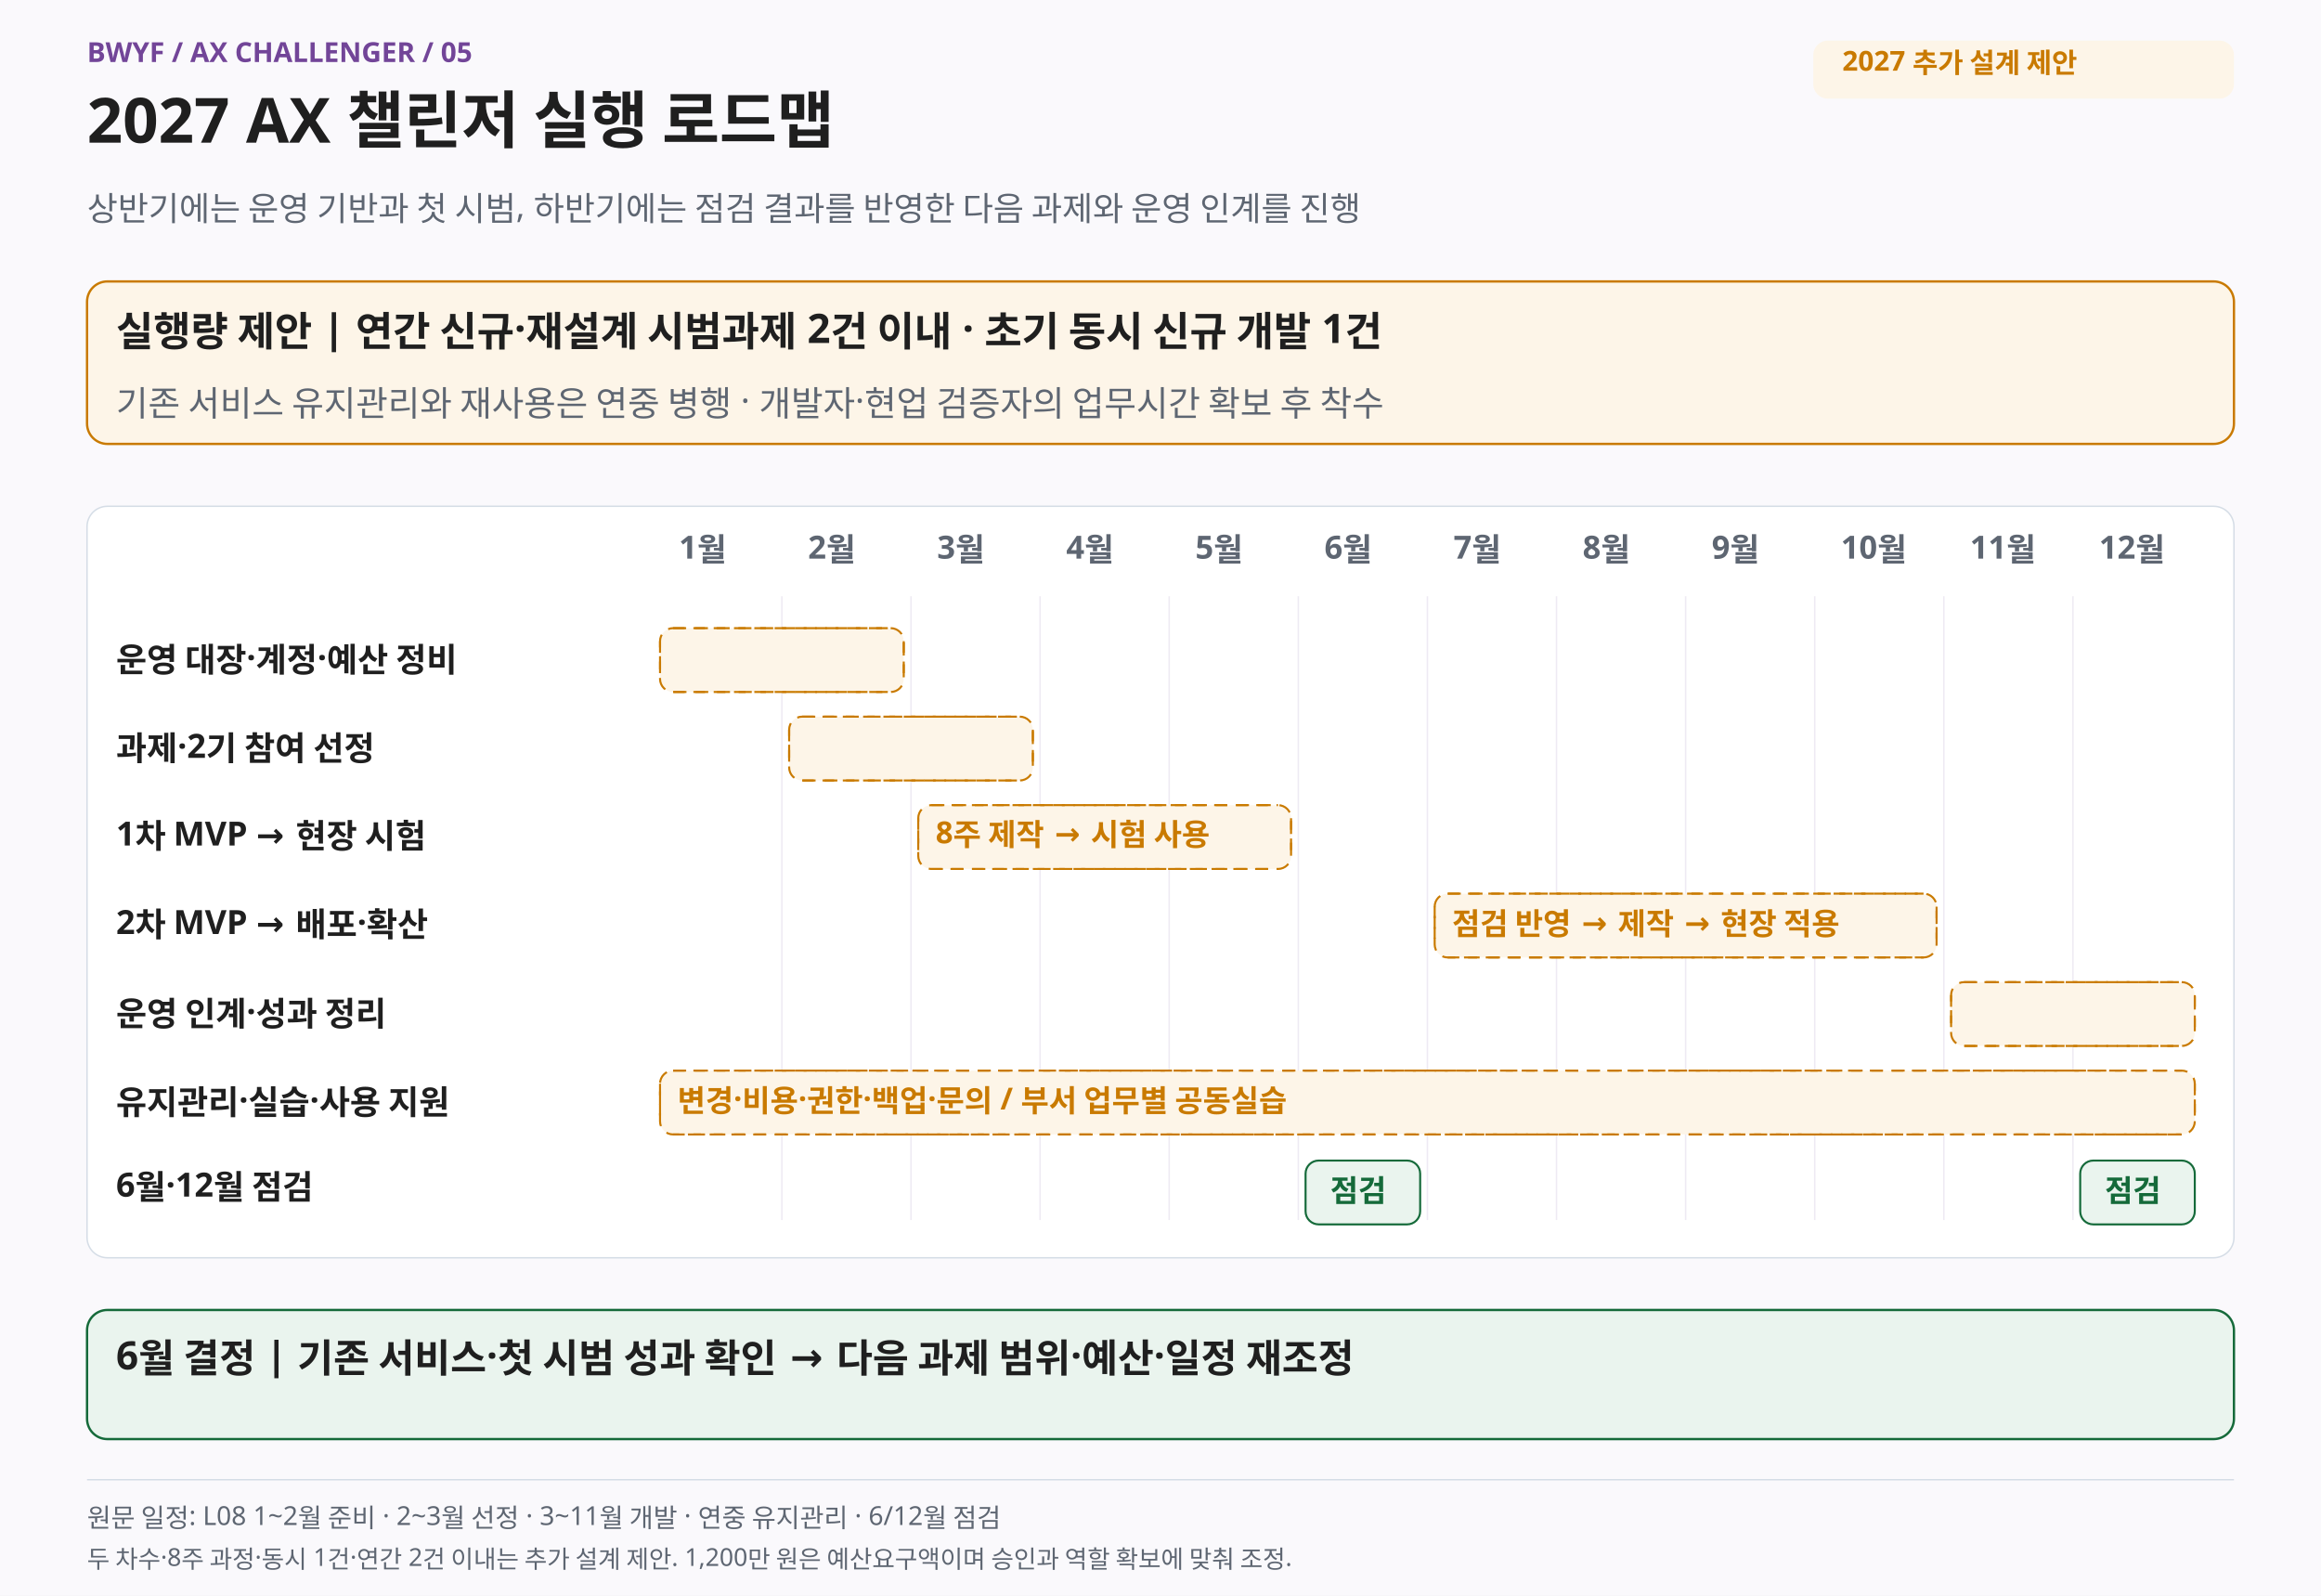
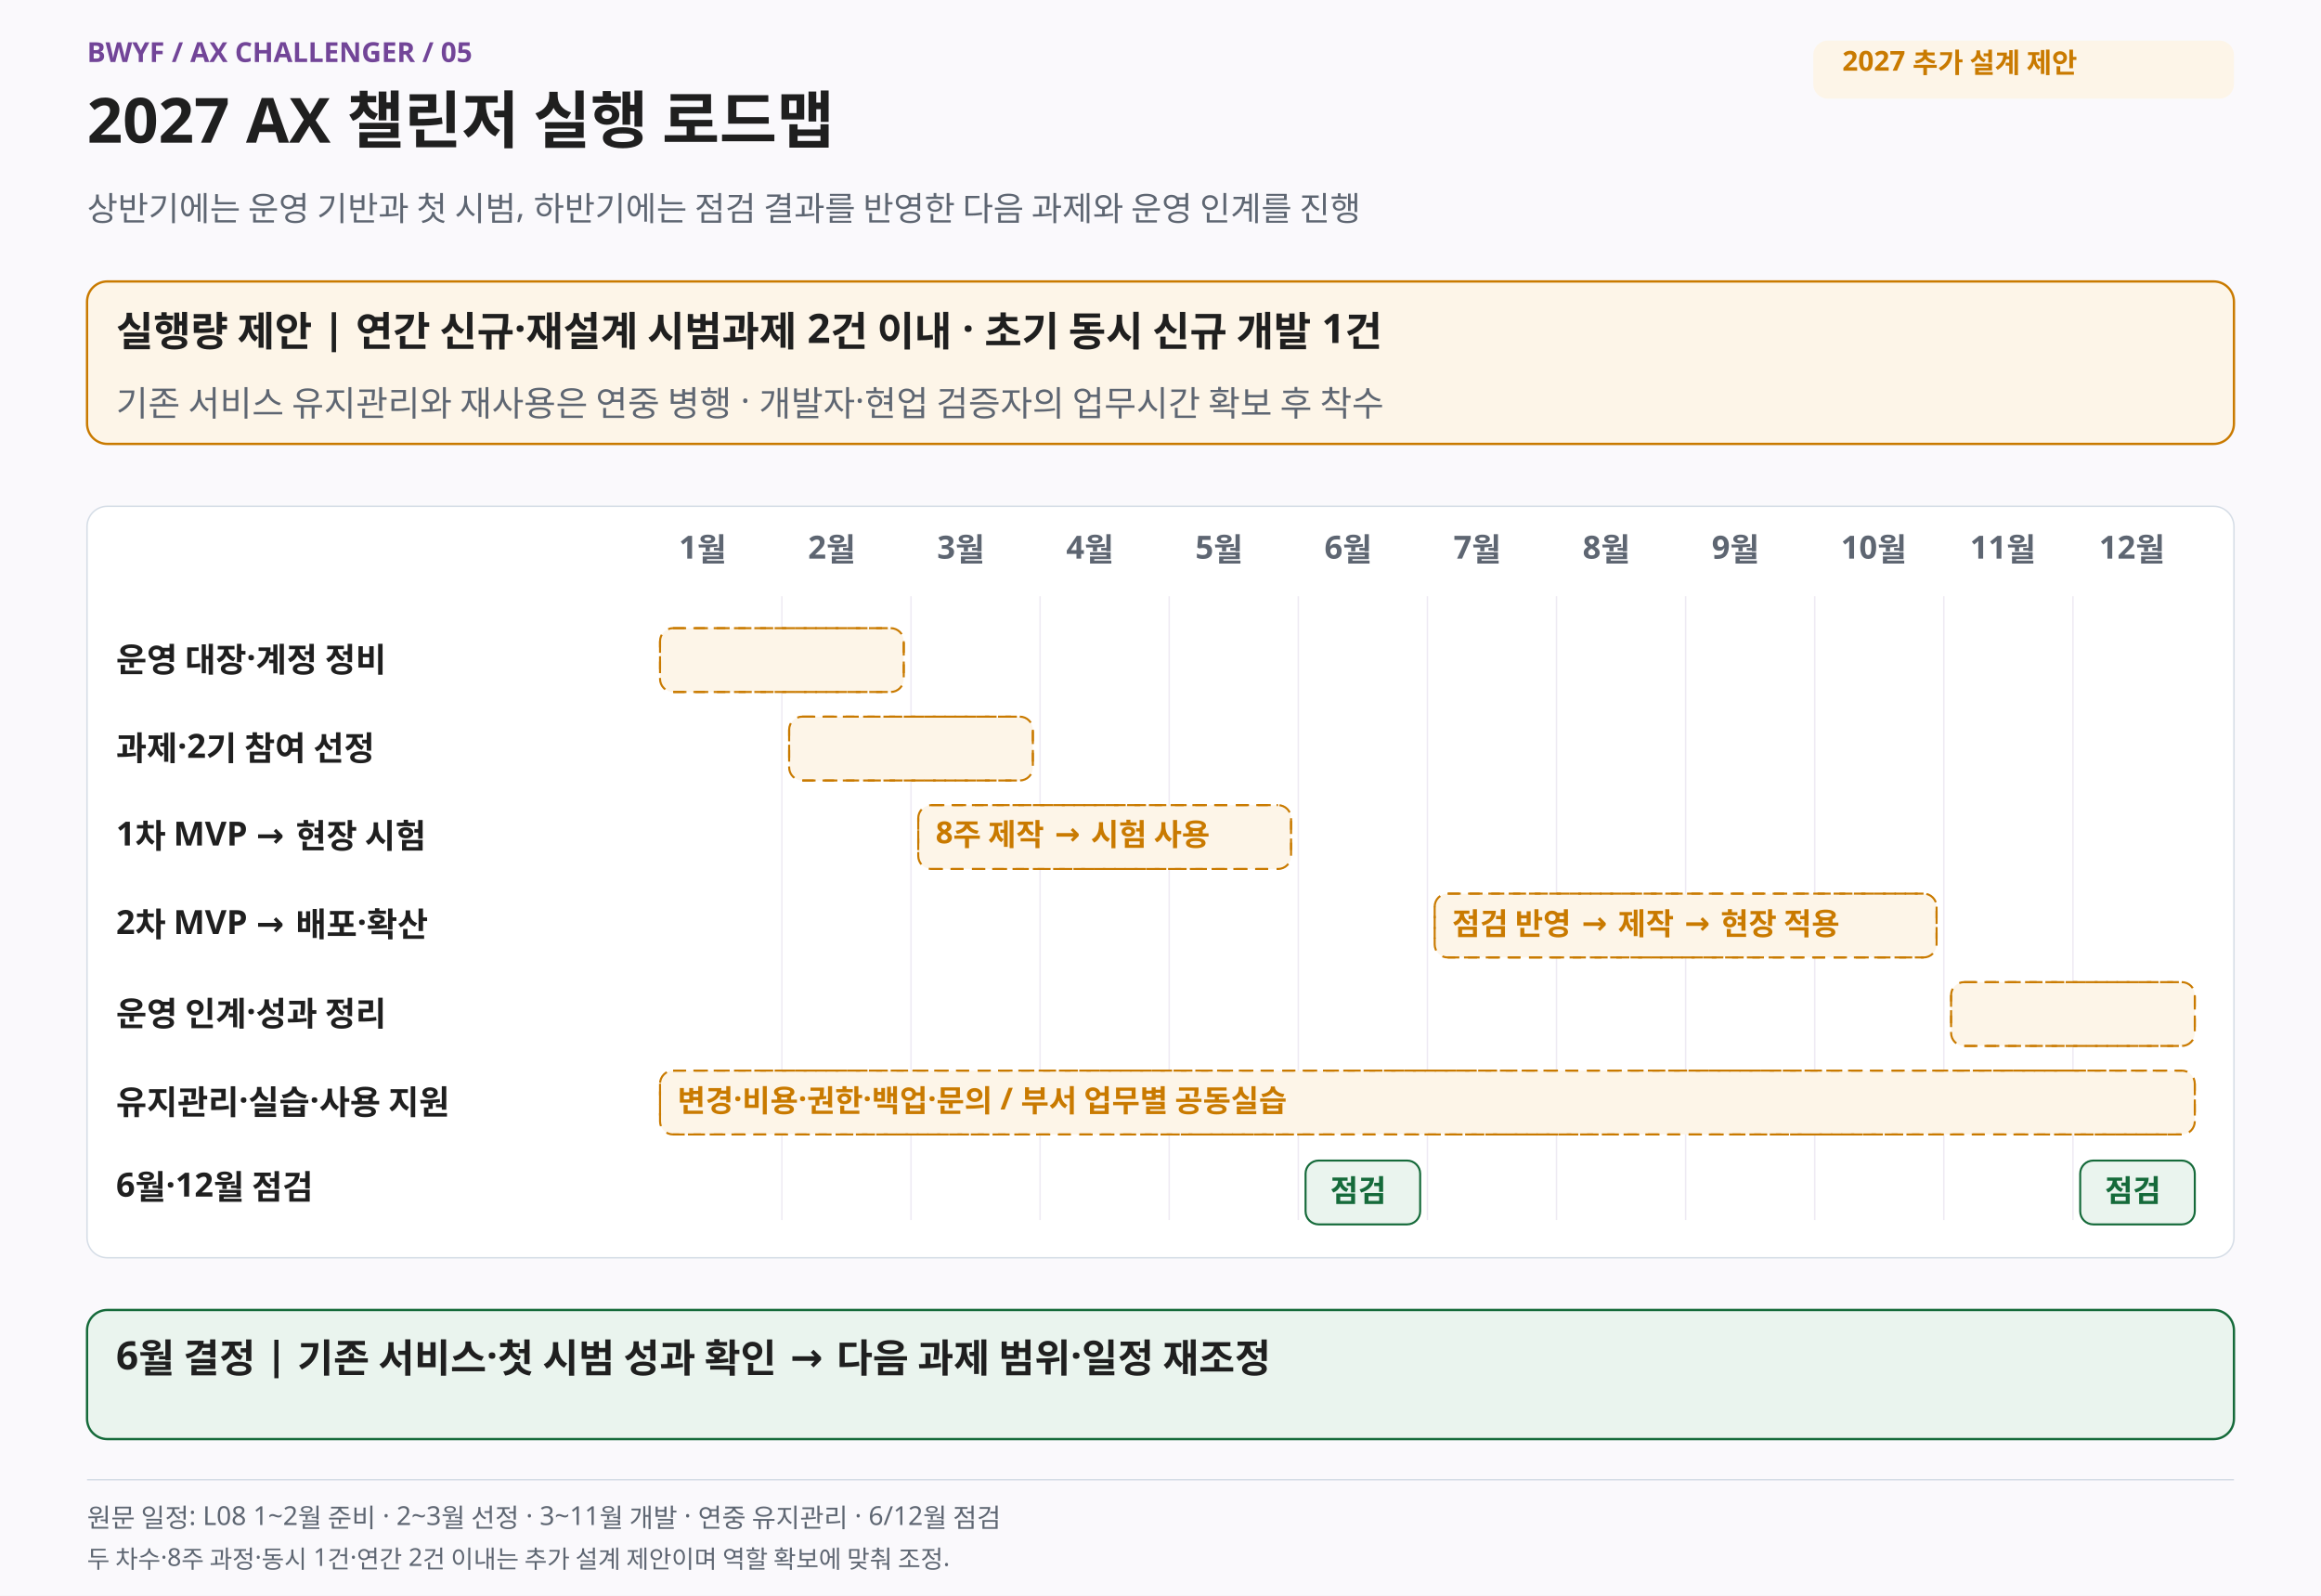
<svg xmlns="http://www.w3.org/2000/svg" width="1600" height="1100" viewBox="0 0 1600 1100" role="img">
  <g font-family="Malgun Gothic, 맑은 고딕, Noto Sans KR, sans-serif">
    <rect x="0" y="0" width="1600" height="1100" rx="0" fill="#FAF9FC" stroke="#FAF9FC" stroke-width="0" />
    <text x="60" y="28" font-size="19" fill="#724598" font-weight="700" dominant-baseline="text-before-edge">BWYF  /  AX CHALLENGER  /  05</text>
    <text x="60" y="65" font-size="43" fill="#1F1F1F" font-weight="700" dominant-baseline="text-before-edge">2027 AX 챌린저 실행 로드맵</text>
    <text x="60" y="132" font-size="23" fill="#5E6672" font-weight="400" dominant-baseline="text-before-edge">상반기에는 운영 기반과 첫 시범, 하반기에는 점검 결과를 반영한 다음 과제와 운영 인계를 진행</text>
    <rect x="1250" y="28" width="290" height="40" rx="10" fill="#FDF5E8" stroke="none" stroke-width="0" />
    <text x="1270" y="34" font-size="19" fill="#C97A00" font-weight="700" dominant-baseline="text-before-edge">2027 추가 설계 제안</text>
    <rect x="60" y="194" width="1480" height="112" rx="14" fill="#FDF5E8" stroke="#C97A00" stroke-width="1.6" />
    <text x="80" y="214" font-size="28" fill="#1F1F1F" font-weight="700" dominant-baseline="text-before-edge">실행량 제안  |  연간 신규·재설계 시범과제 2건 이내 · 초기 동시 신규 개발 1건</text>
    <text x="80" y="265.76" font-size="24" fill="#5E6672" font-weight="400" dominant-baseline="text-before-edge">기존 서비스 유지관리와 재사용은 연중 병행 · 개발자·현업 검증자의 업무시간 확보 후 착수</text>
    <rect x="60" y="349" width="1480" height="518" rx="14" fill="white" stroke="#D5DDE6" stroke-width="1" />
    <text x="468" y="368" font-size="22" fill="#5E6672" font-weight="700" dominant-baseline="text-before-edge">1월</text>
    <text x="557" y="368" font-size="22" fill="#5E6672" font-weight="700" dominant-baseline="text-before-edge">2월</text>
    <polyline points="539,411 539,841" fill="none" stroke="#EEEAF3" stroke-width="1" stroke-linejoin="round" />
    <text x="646" y="368" font-size="22" fill="#5E6672" font-weight="700" dominant-baseline="text-before-edge">3월</text>
    <polyline points="628,411 628,841" fill="none" stroke="#EEEAF3" stroke-width="1" stroke-linejoin="round" />
    <text x="735" y="368" font-size="22" fill="#5E6672" font-weight="700" dominant-baseline="text-before-edge">4월</text>
    <polyline points="717,411 717,841" fill="none" stroke="#EEEAF3" stroke-width="1" stroke-linejoin="round" />
    <text x="824" y="368" font-size="22" fill="#5E6672" font-weight="700" dominant-baseline="text-before-edge">5월</text>
    <polyline points="806,411 806,841" fill="none" stroke="#EEEAF3" stroke-width="1" stroke-linejoin="round" />
    <text x="913" y="368" font-size="22" fill="#5E6672" font-weight="700" dominant-baseline="text-before-edge">6월</text>
    <polyline points="895,411 895,841" fill="none" stroke="#EEEAF3" stroke-width="1" stroke-linejoin="round" />
    <text x="1002" y="368" font-size="22" fill="#5E6672" font-weight="700" dominant-baseline="text-before-edge">7월</text>
    <polyline points="984,411 984,841" fill="none" stroke="#EEEAF3" stroke-width="1" stroke-linejoin="round" />
    <text x="1091" y="368" font-size="22" fill="#5E6672" font-weight="700" dominant-baseline="text-before-edge">8월</text>
    <polyline points="1073,411 1073,841" fill="none" stroke="#EEEAF3" stroke-width="1" stroke-linejoin="round" />
    <text x="1180" y="368" font-size="22" fill="#5E6672" font-weight="700" dominant-baseline="text-before-edge">9월</text>
    <polyline points="1162,411 1162,841" fill="none" stroke="#EEEAF3" stroke-width="1" stroke-linejoin="round" />
    <text x="1269" y="368" font-size="22" fill="#5E6672" font-weight="700" dominant-baseline="text-before-edge">10월</text>
    <polyline points="1251,411 1251,841" fill="none" stroke="#EEEAF3" stroke-width="1" stroke-linejoin="round" />
    <text x="1358" y="368" font-size="22" fill="#5E6672" font-weight="700" dominant-baseline="text-before-edge">11월</text>
    <polyline points="1340,411 1340,841" fill="none" stroke="#EEEAF3" stroke-width="1" stroke-linejoin="round" />
    <text x="1447" y="368" font-size="22" fill="#5E6672" font-weight="700" dominant-baseline="text-before-edge">12월</text>
    <polyline points="1429,411 1429,841" fill="none" stroke="#EEEAF3" stroke-width="1" stroke-linejoin="round" />
-     <text x="80" y="443" font-size="23" fill="#1F1F1F" font-weight="700" dominant-baseline="text-before-edge">운영 대장·계정·예산 정비</text>
+     <text x="80" y="443" font-size="23" fill="#1F1F1F" font-weight="700" dominant-baseline="text-before-edge">운영 대장·계정 정비</text>
    <rect x="455" y="433" width="168" height="44" rx="9" fill="#FDF5E8" stroke="#C97A00" stroke-width="1.4" stroke-dasharray="9 6" />
    <polyline points="464,433 614,433" fill="none" stroke="#C97A00" stroke-width="1.4" stroke-linejoin="round" stroke-dasharray="8 6" />
    <polyline points="464,477 614,477" fill="none" stroke="#C97A00" stroke-width="1.4" stroke-linejoin="round" stroke-dasharray="8 6" />
    <polyline points="455,442 455,468" fill="none" stroke="#C97A00" stroke-width="1.4" stroke-linejoin="round" stroke-dasharray="8 6" />
    <polyline points="623,442 623,468" fill="none" stroke="#C97A00" stroke-width="1.4" stroke-linejoin="round" stroke-dasharray="8 6" />
    <text x="80" y="504" font-size="23" fill="#1F1F1F" font-weight="700" dominant-baseline="text-before-edge">과제·2기 참여 선정</text>
    <rect x="544" y="494" width="168" height="44" rx="9" fill="#FDF5E8" stroke="#C97A00" stroke-width="1.4" stroke-dasharray="9 6" />
    <polyline points="553,494 703,494" fill="none" stroke="#C97A00" stroke-width="1.4" stroke-linejoin="round" stroke-dasharray="8 6" />
    <polyline points="553,538 703,538" fill="none" stroke="#C97A00" stroke-width="1.4" stroke-linejoin="round" stroke-dasharray="8 6" />
    <polyline points="544,503 544,529" fill="none" stroke="#C97A00" stroke-width="1.4" stroke-linejoin="round" stroke-dasharray="8 6" />
    <polyline points="712,503 712,529" fill="none" stroke="#C97A00" stroke-width="1.4" stroke-linejoin="round" stroke-dasharray="8 6" />
    <text x="80" y="565" font-size="23" fill="#1F1F1F" font-weight="700" dominant-baseline="text-before-edge">1차 MVP → 현장 시험</text>
    <rect x="633" y="555" width="257" height="44" rx="9" fill="#FDF5E8" stroke="#C97A00" stroke-width="1.4" stroke-dasharray="9 6" />
    <polyline points="642,555 881,555" fill="none" stroke="#C97A00" stroke-width="1.4" stroke-linejoin="round" stroke-dasharray="8 6" />
    <polyline points="642,599 881,599" fill="none" stroke="#C97A00" stroke-width="1.4" stroke-linejoin="round" stroke-dasharray="8 6" />
    <polyline points="633,564 633,590" fill="none" stroke="#C97A00" stroke-width="1.4" stroke-linejoin="round" stroke-dasharray="8 6" />
    <polyline points="890,564 890,590" fill="none" stroke="#C97A00" stroke-width="1.4" stroke-linejoin="round" stroke-dasharray="8 6" />
    <text x="645" y="565" font-size="21" fill="#C97A00" font-weight="700" dominant-baseline="text-before-edge">8주 제작 → 시험 사용</text>
    <text x="80" y="626" font-size="23" fill="#1F1F1F" font-weight="700" dominant-baseline="text-before-edge">2차 MVP → 배포·확산</text>
    <rect x="989" y="616" width="346" height="44" rx="9" fill="#FDF5E8" stroke="#C97A00" stroke-width="1.4" stroke-dasharray="9 6" />
    <polyline points="998,616 1326,616" fill="none" stroke="#C97A00" stroke-width="1.4" stroke-linejoin="round" stroke-dasharray="8 6" />
    <polyline points="998,660 1326,660" fill="none" stroke="#C97A00" stroke-width="1.4" stroke-linejoin="round" stroke-dasharray="8 6" />
    <polyline points="989,625 989,651" fill="none" stroke="#C97A00" stroke-width="1.4" stroke-linejoin="round" stroke-dasharray="8 6" />
    <polyline points="1335,625 1335,651" fill="none" stroke="#C97A00" stroke-width="1.4" stroke-linejoin="round" stroke-dasharray="8 6" />
    <text x="1001" y="626" font-size="21" fill="#C97A00" font-weight="700" dominant-baseline="text-before-edge">점검 반영 → 제작 → 현장 적용</text>
    <text x="80" y="687" font-size="23" fill="#1F1F1F" font-weight="700" dominant-baseline="text-before-edge">운영 인계·성과 정리</text>
    <rect x="1345" y="677" width="168" height="44" rx="9" fill="#FDF5E8" stroke="#C97A00" stroke-width="1.4" stroke-dasharray="9 6" />
    <polyline points="1354,677 1504,677" fill="none" stroke="#C97A00" stroke-width="1.4" stroke-linejoin="round" stroke-dasharray="8 6" />
    <polyline points="1354,721 1504,721" fill="none" stroke="#C97A00" stroke-width="1.4" stroke-linejoin="round" stroke-dasharray="8 6" />
    <polyline points="1345,686 1345,712" fill="none" stroke="#C97A00" stroke-width="1.4" stroke-linejoin="round" stroke-dasharray="8 6" />
    <polyline points="1513,686 1513,712" fill="none" stroke="#C97A00" stroke-width="1.4" stroke-linejoin="round" stroke-dasharray="8 6" />
    <text x="80" y="748" font-size="23" fill="#1F1F1F" font-weight="700" dominant-baseline="text-before-edge">유지관리·실습·사용 지원</text>
    <rect x="455" y="738" width="1058" height="44" rx="9" fill="#FDF5E8" stroke="#C97A00" stroke-width="1.4" stroke-dasharray="9 6" />
    <polyline points="464,738 1504,738" fill="none" stroke="#C97A00" stroke-width="1.4" stroke-linejoin="round" stroke-dasharray="8 6" />
    <polyline points="464,782 1504,782" fill="none" stroke="#C97A00" stroke-width="1.4" stroke-linejoin="round" stroke-dasharray="8 6" />
    <polyline points="455,747 455,773" fill="none" stroke="#C97A00" stroke-width="1.4" stroke-linejoin="round" stroke-dasharray="8 6" />
    <polyline points="1513,747 1513,773" fill="none" stroke="#C97A00" stroke-width="1.4" stroke-linejoin="round" stroke-dasharray="8 6" />
    <text x="467" y="748" font-size="21" fill="#C97A00" font-weight="700" dominant-baseline="text-before-edge">변경·비용·권한·백업·문의 / 부서 업무별 공동실습</text>
    <text x="80" y="807" font-size="23" fill="#1F1F1F" font-weight="700" dominant-baseline="text-before-edge">6월·12월 점검</text>
    <rect x="900" y="800" width="79" height="44" rx="9" fill="#EAF4EE" stroke="#156A3A" stroke-width="1.4" />
    <text x="917" y="810" font-size="21" fill="#156A3A" font-weight="700" dominant-baseline="text-before-edge">점검</text>
    <rect x="1434" y="800" width="79" height="44" rx="9" fill="#EAF4EE" stroke="#156A3A" stroke-width="1.4" />
    <text x="1451" y="810" font-size="21" fill="#156A3A" font-weight="700" dominant-baseline="text-before-edge">점검</text>
    <rect x="60" y="903" width="1480" height="89" rx="14" fill="#EAF4EE" stroke="#156A3A" stroke-width="1.6" />
-     <text x="80" y="923" font-size="27" fill="#1F1F1F" font-weight="700" dominant-baseline="text-before-edge">6월 결정  |  기존 서비스·첫 시범 성과 확인 → 다음 과제 범위·예산·일정 재조정</text>
+     <text x="80" y="923" font-size="27" fill="#1F1F1F" font-weight="700" dominant-baseline="text-before-edge">6월 결정  |  기존 서비스·첫 시범 성과 확인 → 다음 과제 범위·일정 재조정</text>
    <polyline points="60,1020 1540,1020" fill="none" stroke="#D5DDE6" stroke-width="1" stroke-linejoin="round" />
    <text x="60" y="1037" font-size="18" fill="#5E6672" font-weight="400" dominant-baseline="text-before-edge">원문 일정: L08 1~2월 준비 · 2~3월 선정 · 3~11월 개발 · 연중 유지관리 · 6/12월 점검</text>
-     <text x="60" y="1066" font-size="17" fill="#5E6672" font-weight="400" dominant-baseline="text-before-edge">두 차수·8주 과정·동시 1건·연간 2건 이내는 추가 설계 제안. 1,200만 원은 예산요구액이며 승인과 역할 확보에 맞춰 조정.</text>
+     <text x="60" y="1066" font-size="17" fill="#5E6672" font-weight="400" dominant-baseline="text-before-edge">두 차수·8주 과정·동시 1건·연간 2건 이내는 추가 설계 제안이며 역할 확보에 맞춰 조정.</text>
  </g>
</svg>
